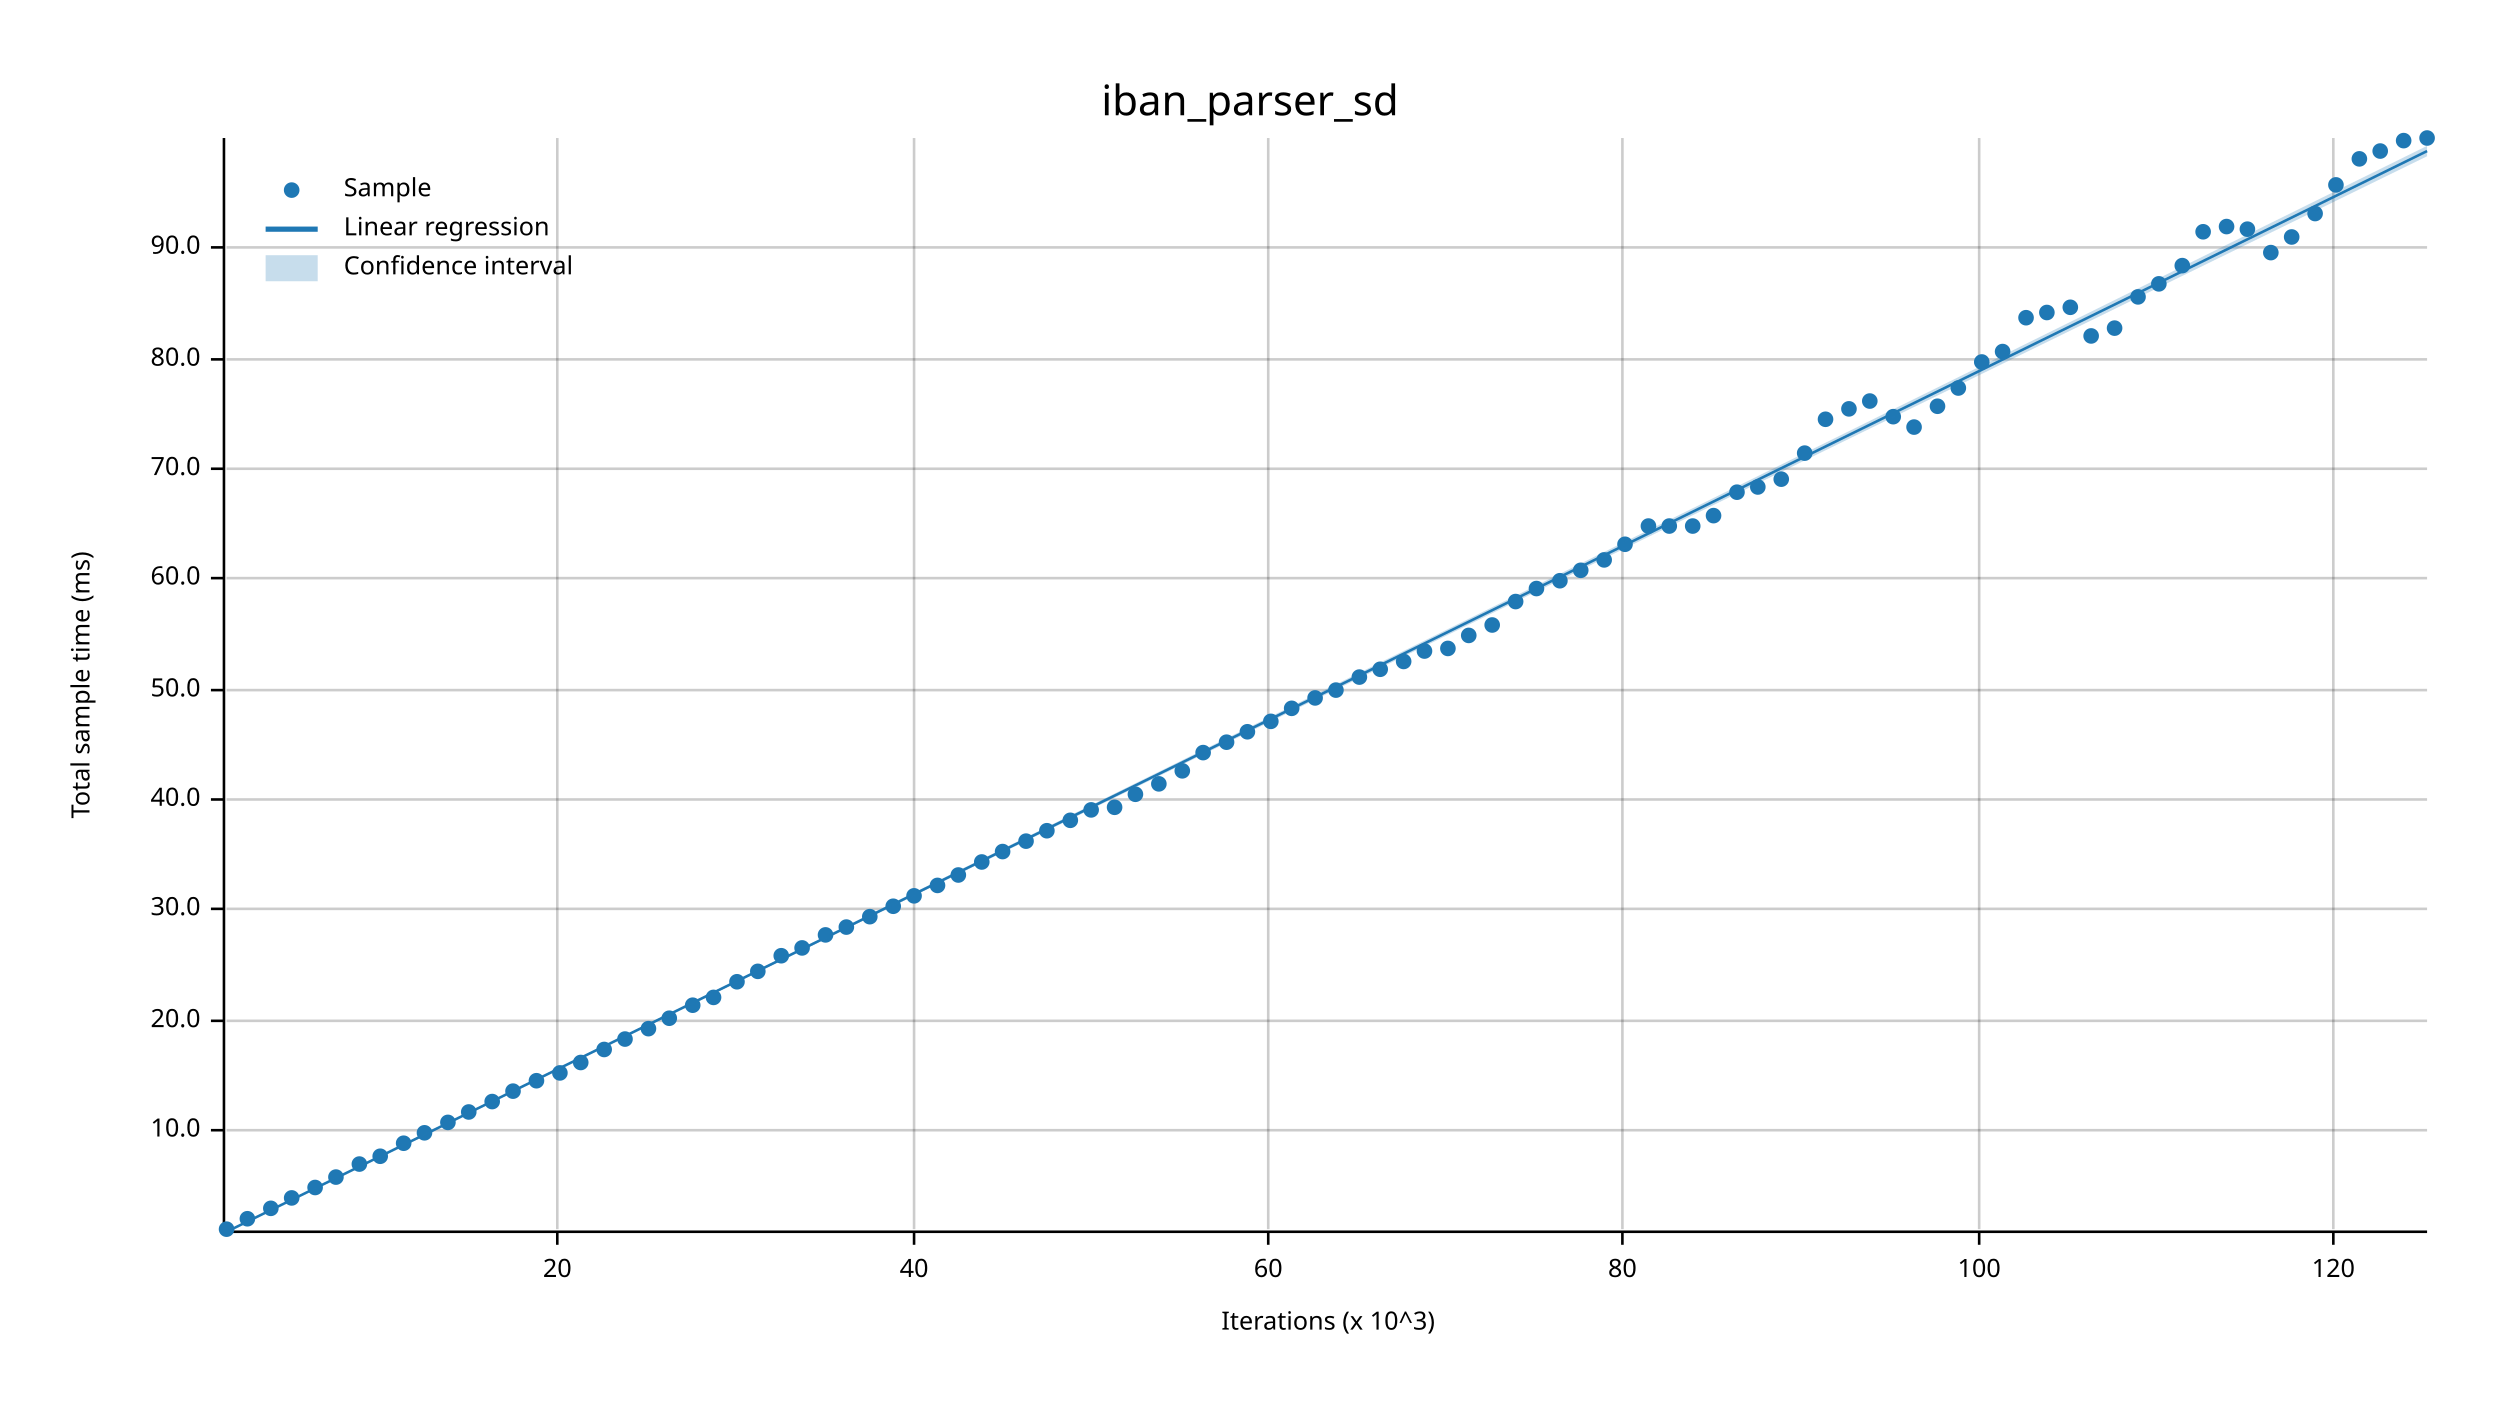
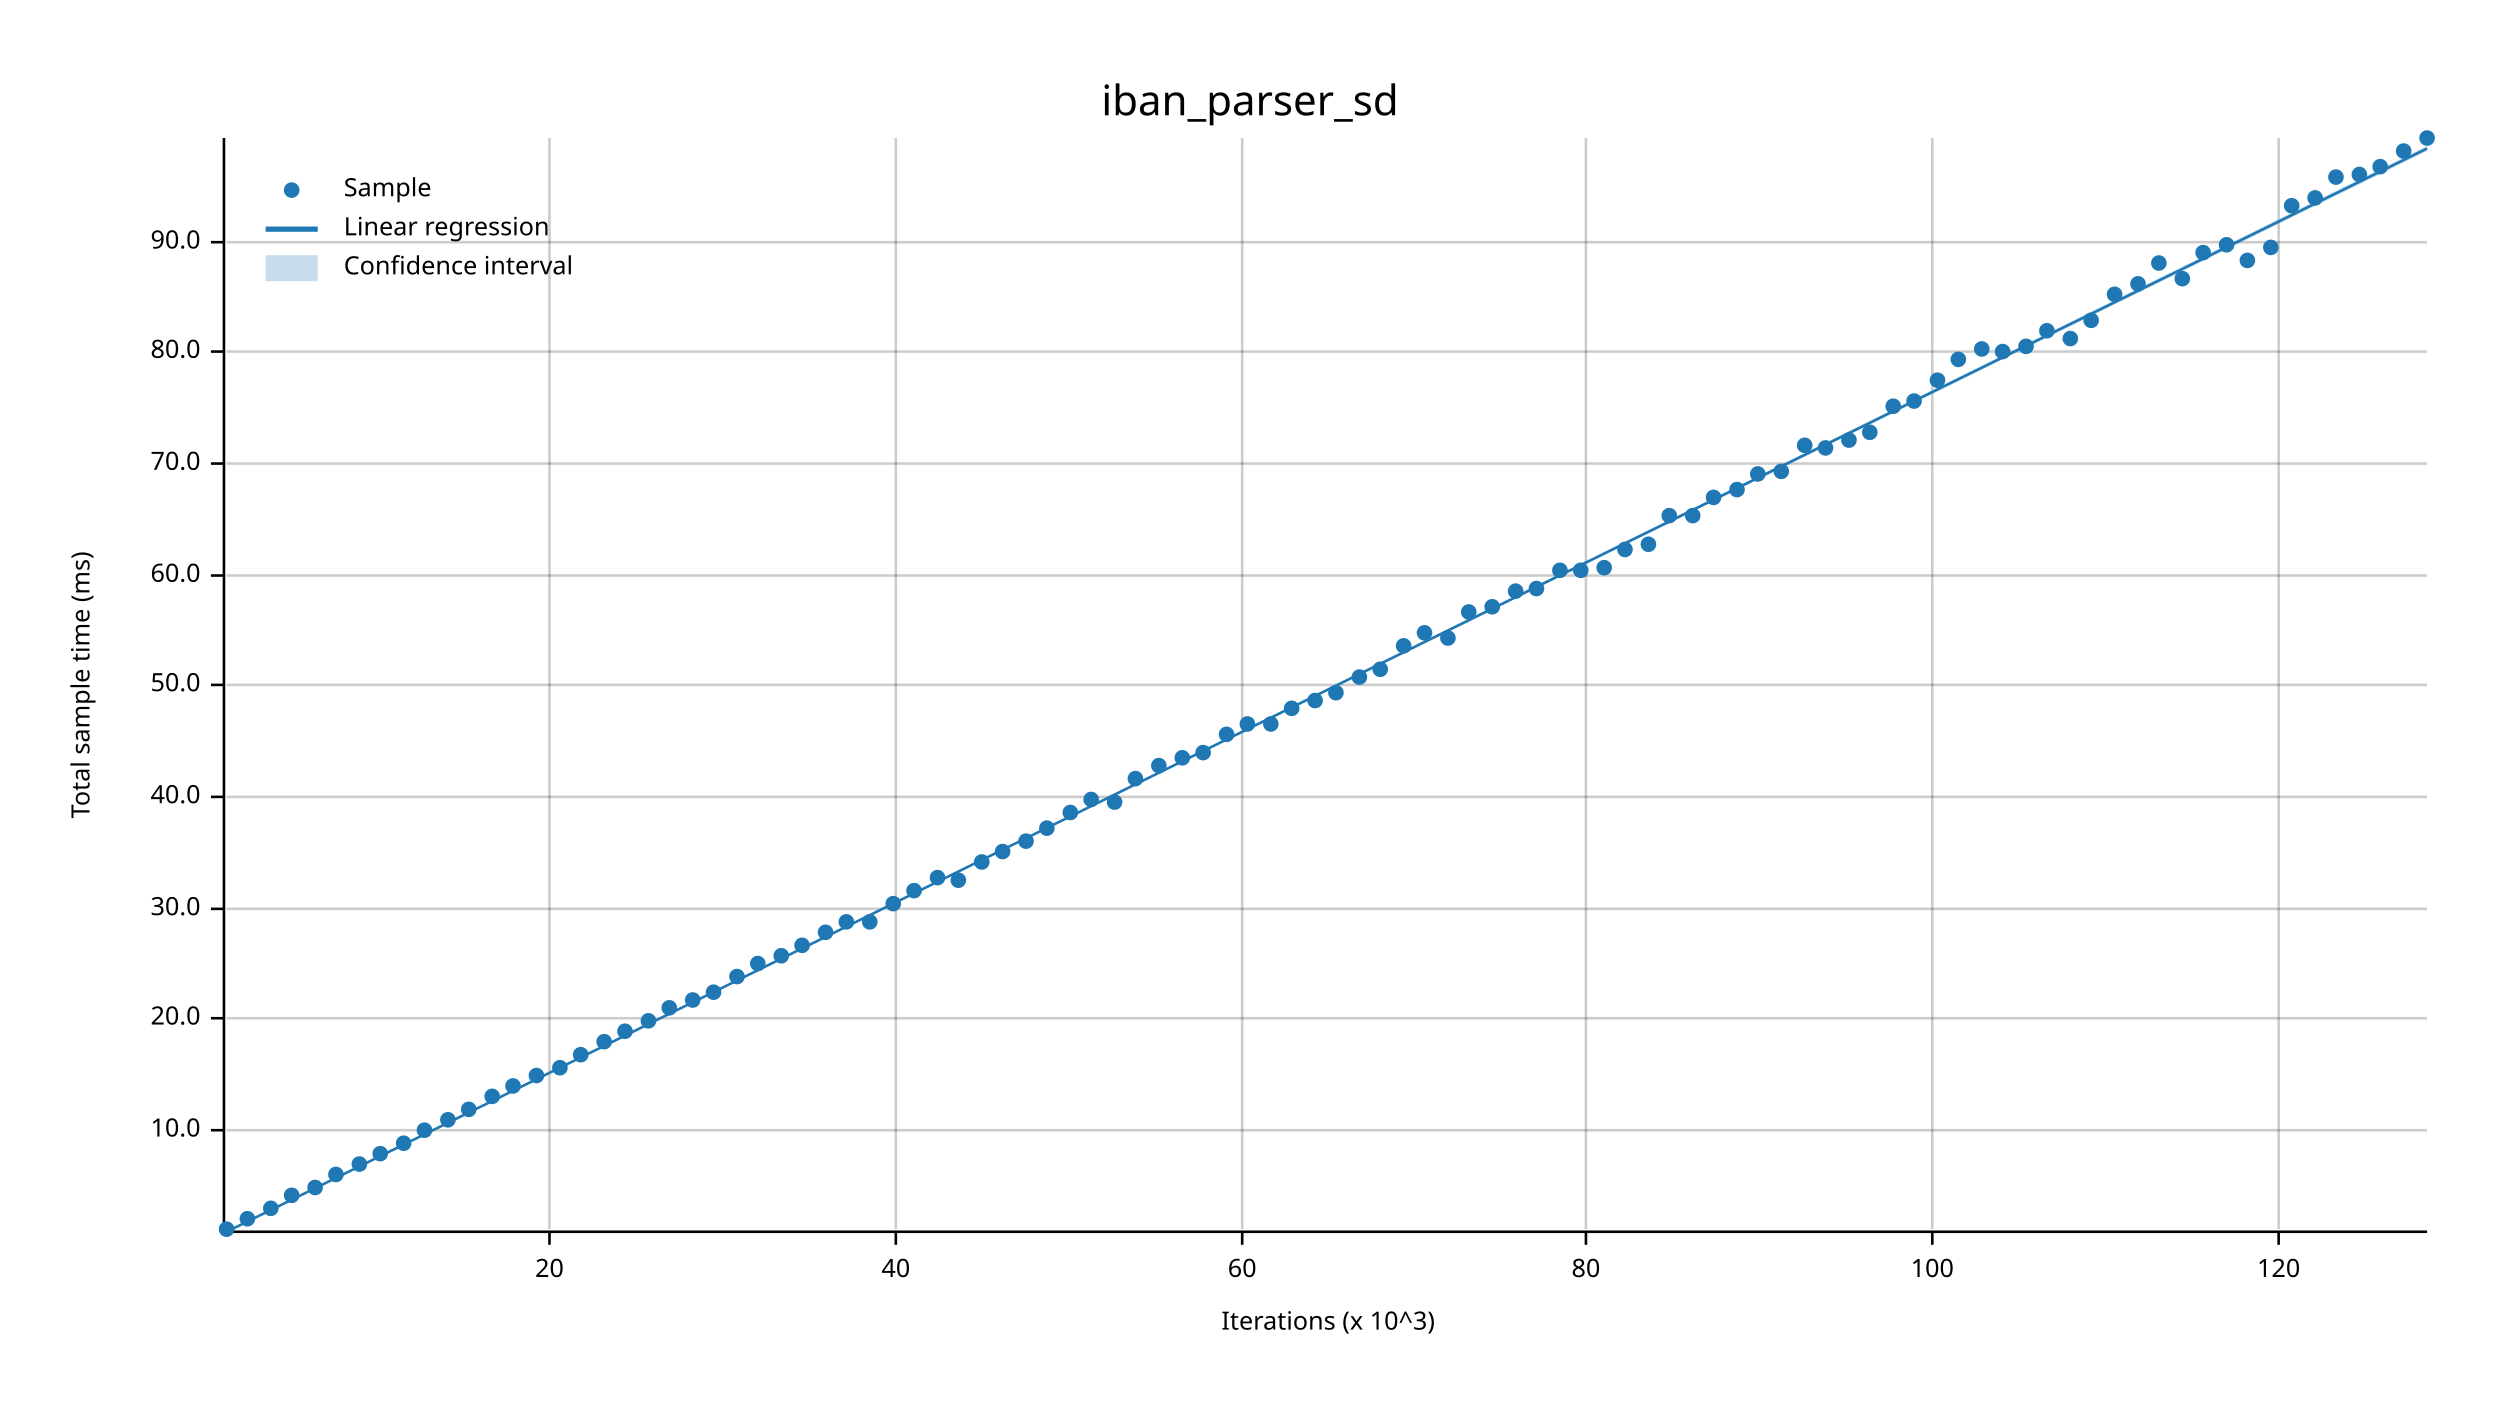
<svg xmlns="http://www.w3.org/2000/svg" width="960" height="540" viewBox="0 0 960 540">
  <text x="480" y="32" dy="0.76em" text-anchor="middle" font-family="sans-serif" font-size="16.129" opacity="1" fill="#000000">
iban_parser_sd
</text>
  <text x="27" y="263" dy="0.76em" text-anchor="middle" font-family="sans-serif" font-size="9.677" opacity="1" fill="#000000" transform="rotate(270, 27, 263)">
Total sample time (ms)
</text>
  <text x="510" y="513" dy="-0.5ex" text-anchor="middle" font-family="sans-serif" font-size="9.677" opacity="1" fill="#000000">
Iterations (x 10^3)
</text>
-   <line opacity="0.2" stroke="#000000" stroke-width="1" x1="214" y1="472" x2="214" y2="53" />
-   <line opacity="0.2" stroke="#000000" stroke-width="1" x1="351" y1="472" x2="351" y2="53" />
-   <line opacity="0.2" stroke="#000000" stroke-width="1" x1="487" y1="472" x2="487" y2="53" />
-   <line opacity="0.2" stroke="#000000" stroke-width="1" x1="623" y1="472" x2="623" y2="53" />
-   <line opacity="0.2" stroke="#000000" stroke-width="1" x1="760" y1="472" x2="760" y2="53" />
-   <line opacity="0.2" stroke="#000000" stroke-width="1" x1="896" y1="472" x2="896" y2="53" />
+   <line opacity="0.2" stroke="#000000" stroke-width="1" x1="211" y1="472" x2="211" y2="53" />
+   <line opacity="0.2" stroke="#000000" stroke-width="1" x1="344" y1="472" x2="344" y2="53" />
+   <line opacity="0.2" stroke="#000000" stroke-width="1" x1="477" y1="472" x2="477" y2="53" />
+   <line opacity="0.2" stroke="#000000" stroke-width="1" x1="609" y1="472" x2="609" y2="53" />
+   <line opacity="0.2" stroke="#000000" stroke-width="1" x1="742" y1="472" x2="742" y2="53" />
+   <line opacity="0.2" stroke="#000000" stroke-width="1" x1="875" y1="472" x2="875" y2="53" />
  <line opacity="0.2" stroke="#000000" stroke-width="1" x1="87" y1="434" x2="932" y2="434" />
-   <line opacity="0.2" stroke="#000000" stroke-width="1" x1="87" y1="392" x2="932" y2="392" />
+   <line opacity="0.2" stroke="#000000" stroke-width="1" x1="87" y1="391" x2="932" y2="391" />
  <line opacity="0.2" stroke="#000000" stroke-width="1" x1="87" y1="349" x2="932" y2="349" />
-   <line opacity="0.2" stroke="#000000" stroke-width="1" x1="87" y1="307" x2="932" y2="307" />
-   <line opacity="0.2" stroke="#000000" stroke-width="1" x1="87" y1="265" x2="932" y2="265" />
-   <line opacity="0.2" stroke="#000000" stroke-width="1" x1="87" y1="222" x2="932" y2="222" />
-   <line opacity="0.2" stroke="#000000" stroke-width="1" x1="87" y1="180" x2="932" y2="180" />
-   <line opacity="0.2" stroke="#000000" stroke-width="1" x1="87" y1="138" x2="932" y2="138" />
-   <line opacity="0.2" stroke="#000000" stroke-width="1" x1="87" y1="95" x2="932" y2="95" />
+   <line opacity="0.2" stroke="#000000" stroke-width="1" x1="87" y1="306" x2="932" y2="306" />
+   <line opacity="0.2" stroke="#000000" stroke-width="1" x1="87" y1="263" x2="932" y2="263" />
+   <line opacity="0.2" stroke="#000000" stroke-width="1" x1="87" y1="221" x2="932" y2="221" />
+   <line opacity="0.2" stroke="#000000" stroke-width="1" x1="87" y1="178" x2="932" y2="178" />
+   <line opacity="0.2" stroke="#000000" stroke-width="1" x1="87" y1="135" x2="932" y2="135" />
+   <line opacity="0.2" stroke="#000000" stroke-width="1" x1="87" y1="93" x2="932" y2="93" />
  <polyline fill="none" opacity="1" stroke="#000000" stroke-width="1" points="86,53 86,472 " />
  <text x="77" y="434" dy="0.5ex" text-anchor="end" font-family="sans-serif" font-size="9.677" opacity="1" fill="#000000">
10.0
</text>
  <polyline fill="none" opacity="1" stroke="#000000" stroke-width="1" points="81,434 86,434 " />
-   <text x="77" y="392" dy="0.5ex" text-anchor="end" font-family="sans-serif" font-size="9.677" opacity="1" fill="#000000">
+   <text x="77" y="391" dy="0.5ex" text-anchor="end" font-family="sans-serif" font-size="9.677" opacity="1" fill="#000000">
20.0
</text>
-   <polyline fill="none" opacity="1" stroke="#000000" stroke-width="1" points="81,392 86,392 " />
+   <polyline fill="none" opacity="1" stroke="#000000" stroke-width="1" points="81,391 86,391 " />
  <text x="77" y="349" dy="0.5ex" text-anchor="end" font-family="sans-serif" font-size="9.677" opacity="1" fill="#000000">
30.0
</text>
  <polyline fill="none" opacity="1" stroke="#000000" stroke-width="1" points="81,349 86,349 " />
-   <text x="77" y="307" dy="0.5ex" text-anchor="end" font-family="sans-serif" font-size="9.677" opacity="1" fill="#000000">
+   <text x="77" y="306" dy="0.5ex" text-anchor="end" font-family="sans-serif" font-size="9.677" opacity="1" fill="#000000">
40.0
</text>
-   <polyline fill="none" opacity="1" stroke="#000000" stroke-width="1" points="81,307 86,307 " />
-   <text x="77" y="265" dy="0.5ex" text-anchor="end" font-family="sans-serif" font-size="9.677" opacity="1" fill="#000000">
+   <polyline fill="none" opacity="1" stroke="#000000" stroke-width="1" points="81,306 86,306 " />
+   <text x="77" y="263" dy="0.5ex" text-anchor="end" font-family="sans-serif" font-size="9.677" opacity="1" fill="#000000">
50.0
</text>
-   <polyline fill="none" opacity="1" stroke="#000000" stroke-width="1" points="81,265 86,265 " />
-   <text x="77" y="222" dy="0.5ex" text-anchor="end" font-family="sans-serif" font-size="9.677" opacity="1" fill="#000000">
+   <polyline fill="none" opacity="1" stroke="#000000" stroke-width="1" points="81,263 86,263 " />
+   <text x="77" y="221" dy="0.5ex" text-anchor="end" font-family="sans-serif" font-size="9.677" opacity="1" fill="#000000">
60.0
</text>
-   <polyline fill="none" opacity="1" stroke="#000000" stroke-width="1" points="81,222 86,222 " />
-   <text x="77" y="180" dy="0.5ex" text-anchor="end" font-family="sans-serif" font-size="9.677" opacity="1" fill="#000000">
+   <polyline fill="none" opacity="1" stroke="#000000" stroke-width="1" points="81,221 86,221 " />
+   <text x="77" y="178" dy="0.5ex" text-anchor="end" font-family="sans-serif" font-size="9.677" opacity="1" fill="#000000">
70.0
</text>
-   <polyline fill="none" opacity="1" stroke="#000000" stroke-width="1" points="81,180 86,180 " />
-   <text x="77" y="138" dy="0.5ex" text-anchor="end" font-family="sans-serif" font-size="9.677" opacity="1" fill="#000000">
+   <polyline fill="none" opacity="1" stroke="#000000" stroke-width="1" points="81,178 86,178 " />
+   <text x="77" y="135" dy="0.5ex" text-anchor="end" font-family="sans-serif" font-size="9.677" opacity="1" fill="#000000">
80.0
</text>
-   <polyline fill="none" opacity="1" stroke="#000000" stroke-width="1" points="81,138 86,138 " />
-   <text x="77" y="95" dy="0.5ex" text-anchor="end" font-family="sans-serif" font-size="9.677" opacity="1" fill="#000000">
+   <polyline fill="none" opacity="1" stroke="#000000" stroke-width="1" points="81,135 86,135 " />
+   <text x="77" y="93" dy="0.5ex" text-anchor="end" font-family="sans-serif" font-size="9.677" opacity="1" fill="#000000">
90.0
</text>
-   <polyline fill="none" opacity="1" stroke="#000000" stroke-width="1" points="81,95 86,95 " />
+   <polyline fill="none" opacity="1" stroke="#000000" stroke-width="1" points="81,93 86,93 " />
  <polyline fill="none" opacity="1" stroke="#000000" stroke-width="1" points="87,473 932,473 " />
-   <text x="214" y="483" dy="0.76em" text-anchor="middle" font-family="sans-serif" font-size="9.677" opacity="1" fill="#000000">
+   <text x="211" y="483" dy="0.76em" text-anchor="middle" font-family="sans-serif" font-size="9.677" opacity="1" fill="#000000">
20
</text>
-   <polyline fill="none" opacity="1" stroke="#000000" stroke-width="1" points="214,473 214,478 " />
-   <text x="351" y="483" dy="0.76em" text-anchor="middle" font-family="sans-serif" font-size="9.677" opacity="1" fill="#000000">
+   <polyline fill="none" opacity="1" stroke="#000000" stroke-width="1" points="211,473 211,478 " />
+   <text x="344" y="483" dy="0.76em" text-anchor="middle" font-family="sans-serif" font-size="9.677" opacity="1" fill="#000000">
40
</text>
-   <polyline fill="none" opacity="1" stroke="#000000" stroke-width="1" points="351,473 351,478 " />
-   <text x="487" y="483" dy="0.76em" text-anchor="middle" font-family="sans-serif" font-size="9.677" opacity="1" fill="#000000">
+   <polyline fill="none" opacity="1" stroke="#000000" stroke-width="1" points="344,473 344,478 " />
+   <text x="477" y="483" dy="0.76em" text-anchor="middle" font-family="sans-serif" font-size="9.677" opacity="1" fill="#000000">
60
</text>
-   <polyline fill="none" opacity="1" stroke="#000000" stroke-width="1" points="487,473 487,478 " />
-   <text x="623" y="483" dy="0.76em" text-anchor="middle" font-family="sans-serif" font-size="9.677" opacity="1" fill="#000000">
+   <polyline fill="none" opacity="1" stroke="#000000" stroke-width="1" points="477,473 477,478 " />
+   <text x="609" y="483" dy="0.76em" text-anchor="middle" font-family="sans-serif" font-size="9.677" opacity="1" fill="#000000">
80
</text>
-   <polyline fill="none" opacity="1" stroke="#000000" stroke-width="1" points="623,473 623,478 " />
-   <text x="760" y="483" dy="0.76em" text-anchor="middle" font-family="sans-serif" font-size="9.677" opacity="1" fill="#000000">
+   <polyline fill="none" opacity="1" stroke="#000000" stroke-width="1" points="609,473 609,478 " />
+   <text x="742" y="483" dy="0.76em" text-anchor="middle" font-family="sans-serif" font-size="9.677" opacity="1" fill="#000000">
100
</text>
-   <polyline fill="none" opacity="1" stroke="#000000" stroke-width="1" points="760,473 760,478 " />
-   <text x="896" y="483" dy="0.76em" text-anchor="middle" font-family="sans-serif" font-size="9.677" opacity="1" fill="#000000">
+   <polyline fill="none" opacity="1" stroke="#000000" stroke-width="1" points="742,473 742,478 " />
+   <text x="875" y="483" dy="0.76em" text-anchor="middle" font-family="sans-serif" font-size="9.677" opacity="1" fill="#000000">
120
</text>
-   <polyline fill="none" opacity="1" stroke="#000000" stroke-width="1" points="896,473 896,478 " />
+   <polyline fill="none" opacity="1" stroke="#000000" stroke-width="1" points="875,473 875,478 " />
  <circle cx="87" cy="472" r="3" opacity="1" fill="#1F78B4" stroke="none" stroke-width="1" />
  <circle cx="95" cy="468" r="3" opacity="1" fill="#1F78B4" stroke="none" stroke-width="1" />
  <circle cx="104" cy="464" r="3" opacity="1" fill="#1F78B4" stroke="none" stroke-width="1" />
-   <circle cx="112" cy="460" r="3" opacity="1" fill="#1F78B4" stroke="none" stroke-width="1" />
+   <circle cx="112" cy="459" r="3" opacity="1" fill="#1F78B4" stroke="none" stroke-width="1" />
  <circle cx="121" cy="456" r="3" opacity="1" fill="#1F78B4" stroke="none" stroke-width="1" />
-   <circle cx="129" cy="452" r="3" opacity="1" fill="#1F78B4" stroke="none" stroke-width="1" />
+   <circle cx="129" cy="451" r="3" opacity="1" fill="#1F78B4" stroke="none" stroke-width="1" />
  <circle cx="138" cy="447" r="3" opacity="1" fill="#1F78B4" stroke="none" stroke-width="1" />
-   <circle cx="146" cy="444" r="3" opacity="1" fill="#1F78B4" stroke="none" stroke-width="1" />
+   <circle cx="146" cy="443" r="3" opacity="1" fill="#1F78B4" stroke="none" stroke-width="1" />
  <circle cx="155" cy="439" r="3" opacity="1" fill="#1F78B4" stroke="none" stroke-width="1" />
-   <circle cx="163" cy="435" r="3" opacity="1" fill="#1F78B4" stroke="none" stroke-width="1" />
-   <circle cx="172" cy="431" r="3" opacity="1" fill="#1F78B4" stroke="none" stroke-width="1" />
-   <circle cx="180" cy="427" r="3" opacity="1" fill="#1F78B4" stroke="none" stroke-width="1" />
-   <circle cx="189" cy="423" r="3" opacity="1" fill="#1F78B4" stroke="none" stroke-width="1" />
-   <circle cx="197" cy="419" r="3" opacity="1" fill="#1F78B4" stroke="none" stroke-width="1" />
-   <circle cx="206" cy="415" r="3" opacity="1" fill="#1F78B4" stroke="none" stroke-width="1" />
-   <circle cx="215" cy="412" r="3" opacity="1" fill="#1F78B4" stroke="none" stroke-width="1" />
-   <circle cx="223" cy="408" r="3" opacity="1" fill="#1F78B4" stroke="none" stroke-width="1" />
-   <circle cx="232" cy="403" r="3" opacity="1" fill="#1F78B4" stroke="none" stroke-width="1" />
-   <circle cx="240" cy="399" r="3" opacity="1" fill="#1F78B4" stroke="none" stroke-width="1" />
-   <circle cx="249" cy="395" r="3" opacity="1" fill="#1F78B4" stroke="none" stroke-width="1" />
-   <circle cx="257" cy="391" r="3" opacity="1" fill="#1F78B4" stroke="none" stroke-width="1" />
-   <circle cx="266" cy="386" r="3" opacity="1" fill="#1F78B4" stroke="none" stroke-width="1" />
-   <circle cx="274" cy="383" r="3" opacity="1" fill="#1F78B4" stroke="none" stroke-width="1" />
-   <circle cx="283" cy="377" r="3" opacity="1" fill="#1F78B4" stroke="none" stroke-width="1" />
-   <circle cx="291" cy="373" r="3" opacity="1" fill="#1F78B4" stroke="none" stroke-width="1" />
+   <circle cx="163" cy="434" r="3" opacity="1" fill="#1F78B4" stroke="none" stroke-width="1" />
+   <circle cx="172" cy="430" r="3" opacity="1" fill="#1F78B4" stroke="none" stroke-width="1" />
+   <circle cx="180" cy="426" r="3" opacity="1" fill="#1F78B4" stroke="none" stroke-width="1" />
+   <circle cx="189" cy="421" r="3" opacity="1" fill="#1F78B4" stroke="none" stroke-width="1" />
+   <circle cx="197" cy="417" r="3" opacity="1" fill="#1F78B4" stroke="none" stroke-width="1" />
+   <circle cx="206" cy="413" r="3" opacity="1" fill="#1F78B4" stroke="none" stroke-width="1" />
+   <circle cx="215" cy="410" r="3" opacity="1" fill="#1F78B4" stroke="none" stroke-width="1" />
+   <circle cx="223" cy="405" r="3" opacity="1" fill="#1F78B4" stroke="none" stroke-width="1" />
+   <circle cx="232" cy="400" r="3" opacity="1" fill="#1F78B4" stroke="none" stroke-width="1" />
+   <circle cx="240" cy="396" r="3" opacity="1" fill="#1F78B4" stroke="none" stroke-width="1" />
+   <circle cx="249" cy="392" r="3" opacity="1" fill="#1F78B4" stroke="none" stroke-width="1" />
+   <circle cx="257" cy="387" r="3" opacity="1" fill="#1F78B4" stroke="none" stroke-width="1" />
+   <circle cx="266" cy="384" r="3" opacity="1" fill="#1F78B4" stroke="none" stroke-width="1" />
+   <circle cx="274" cy="381" r="3" opacity="1" fill="#1F78B4" stroke="none" stroke-width="1" />
+   <circle cx="283" cy="375" r="3" opacity="1" fill="#1F78B4" stroke="none" stroke-width="1" />
+   <circle cx="291" cy="370" r="3" opacity="1" fill="#1F78B4" stroke="none" stroke-width="1" />
  <circle cx="300" cy="367" r="3" opacity="1" fill="#1F78B4" stroke="none" stroke-width="1" />
-   <circle cx="308" cy="364" r="3" opacity="1" fill="#1F78B4" stroke="none" stroke-width="1" />
-   <circle cx="317" cy="359" r="3" opacity="1" fill="#1F78B4" stroke="none" stroke-width="1" />
-   <circle cx="325" cy="356" r="3" opacity="1" fill="#1F78B4" stroke="none" stroke-width="1" />
-   <circle cx="334" cy="352" r="3" opacity="1" fill="#1F78B4" stroke="none" stroke-width="1" />
-   <circle cx="343" cy="348" r="3" opacity="1" fill="#1F78B4" stroke="none" stroke-width="1" />
-   <circle cx="351" cy="344" r="3" opacity="1" fill="#1F78B4" stroke="none" stroke-width="1" />
-   <circle cx="360" cy="340" r="3" opacity="1" fill="#1F78B4" stroke="none" stroke-width="1" />
-   <circle cx="368" cy="336" r="3" opacity="1" fill="#1F78B4" stroke="none" stroke-width="1" />
+   <circle cx="308" cy="363" r="3" opacity="1" fill="#1F78B4" stroke="none" stroke-width="1" />
+   <circle cx="317" cy="358" r="3" opacity="1" fill="#1F78B4" stroke="none" stroke-width="1" />
+   <circle cx="325" cy="354" r="3" opacity="1" fill="#1F78B4" stroke="none" stroke-width="1" />
+   <circle cx="334" cy="354" r="3" opacity="1" fill="#1F78B4" stroke="none" stroke-width="1" />
+   <circle cx="343" cy="347" r="3" opacity="1" fill="#1F78B4" stroke="none" stroke-width="1" />
+   <circle cx="351" cy="342" r="3" opacity="1" fill="#1F78B4" stroke="none" stroke-width="1" />
+   <circle cx="360" cy="337" r="3" opacity="1" fill="#1F78B4" stroke="none" stroke-width="1" />
+   <circle cx="368" cy="338" r="3" opacity="1" fill="#1F78B4" stroke="none" stroke-width="1" />
  <circle cx="377" cy="331" r="3" opacity="1" fill="#1F78B4" stroke="none" stroke-width="1" />
  <circle cx="385" cy="327" r="3" opacity="1" fill="#1F78B4" stroke="none" stroke-width="1" />
  <circle cx="394" cy="323" r="3" opacity="1" fill="#1F78B4" stroke="none" stroke-width="1" />
-   <circle cx="402" cy="319" r="3" opacity="1" fill="#1F78B4" stroke="none" stroke-width="1" />
-   <circle cx="411" cy="315" r="3" opacity="1" fill="#1F78B4" stroke="none" stroke-width="1" />
-   <circle cx="419" cy="311" r="3" opacity="1" fill="#1F78B4" stroke="none" stroke-width="1" />
-   <circle cx="428" cy="310" r="3" opacity="1" fill="#1F78B4" stroke="none" stroke-width="1" />
-   <circle cx="436" cy="305" r="3" opacity="1" fill="#1F78B4" stroke="none" stroke-width="1" />
-   <circle cx="445" cy="301" r="3" opacity="1" fill="#1F78B4" stroke="none" stroke-width="1" />
-   <circle cx="454" cy="296" r="3" opacity="1" fill="#1F78B4" stroke="none" stroke-width="1" />
+   <circle cx="402" cy="318" r="3" opacity="1" fill="#1F78B4" stroke="none" stroke-width="1" />
+   <circle cx="411" cy="312" r="3" opacity="1" fill="#1F78B4" stroke="none" stroke-width="1" />
+   <circle cx="419" cy="307" r="3" opacity="1" fill="#1F78B4" stroke="none" stroke-width="1" />
+   <circle cx="428" cy="308" r="3" opacity="1" fill="#1F78B4" stroke="none" stroke-width="1" />
+   <circle cx="436" cy="299" r="3" opacity="1" fill="#1F78B4" stroke="none" stroke-width="1" />
+   <circle cx="445" cy="294" r="3" opacity="1" fill="#1F78B4" stroke="none" stroke-width="1" />
+   <circle cx="454" cy="291" r="3" opacity="1" fill="#1F78B4" stroke="none" stroke-width="1" />
  <circle cx="462" cy="289" r="3" opacity="1" fill="#1F78B4" stroke="none" stroke-width="1" />
-   <circle cx="471" cy="285" r="3" opacity="1" fill="#1F78B4" stroke="none" stroke-width="1" />
-   <circle cx="479" cy="281" r="3" opacity="1" fill="#1F78B4" stroke="none" stroke-width="1" />
-   <circle cx="488" cy="277" r="3" opacity="1" fill="#1F78B4" stroke="none" stroke-width="1" />
+   <circle cx="471" cy="282" r="3" opacity="1" fill="#1F78B4" stroke="none" stroke-width="1" />
+   <circle cx="479" cy="278" r="3" opacity="1" fill="#1F78B4" stroke="none" stroke-width="1" />
+   <circle cx="488" cy="278" r="3" opacity="1" fill="#1F78B4" stroke="none" stroke-width="1" />
  <circle cx="496" cy="272" r="3" opacity="1" fill="#1F78B4" stroke="none" stroke-width="1" />
-   <circle cx="505" cy="268" r="3" opacity="1" fill="#1F78B4" stroke="none" stroke-width="1" />
-   <circle cx="513" cy="265" r="3" opacity="1" fill="#1F78B4" stroke="none" stroke-width="1" />
+   <circle cx="505" cy="269" r="3" opacity="1" fill="#1F78B4" stroke="none" stroke-width="1" />
+   <circle cx="513" cy="266" r="3" opacity="1" fill="#1F78B4" stroke="none" stroke-width="1" />
  <circle cx="522" cy="260" r="3" opacity="1" fill="#1F78B4" stroke="none" stroke-width="1" />
  <circle cx="530" cy="257" r="3" opacity="1" fill="#1F78B4" stroke="none" stroke-width="1" />
-   <circle cx="539" cy="254" r="3" opacity="1" fill="#1F78B4" stroke="none" stroke-width="1" />
-   <circle cx="547" cy="250" r="3" opacity="1" fill="#1F78B4" stroke="none" stroke-width="1" />
-   <circle cx="556" cy="249" r="3" opacity="1" fill="#1F78B4" stroke="none" stroke-width="1" />
-   <circle cx="564" cy="244" r="3" opacity="1" fill="#1F78B4" stroke="none" stroke-width="1" />
-   <circle cx="573" cy="240" r="3" opacity="1" fill="#1F78B4" stroke="none" stroke-width="1" />
-   <circle cx="582" cy="231" r="3" opacity="1" fill="#1F78B4" stroke="none" stroke-width="1" />
+   <circle cx="539" cy="248" r="3" opacity="1" fill="#1F78B4" stroke="none" stroke-width="1" />
+   <circle cx="547" cy="243" r="3" opacity="1" fill="#1F78B4" stroke="none" stroke-width="1" />
+   <circle cx="556" cy="245" r="3" opacity="1" fill="#1F78B4" stroke="none" stroke-width="1" />
+   <circle cx="564" cy="235" r="3" opacity="1" fill="#1F78B4" stroke="none" stroke-width="1" />
+   <circle cx="573" cy="233" r="3" opacity="1" fill="#1F78B4" stroke="none" stroke-width="1" />
+   <circle cx="582" cy="227" r="3" opacity="1" fill="#1F78B4" stroke="none" stroke-width="1" />
  <circle cx="590" cy="226" r="3" opacity="1" fill="#1F78B4" stroke="none" stroke-width="1" />
-   <circle cx="599" cy="223" r="3" opacity="1" fill="#1F78B4" stroke="none" stroke-width="1" />
+   <circle cx="599" cy="219" r="3" opacity="1" fill="#1F78B4" stroke="none" stroke-width="1" />
  <circle cx="607" cy="219" r="3" opacity="1" fill="#1F78B4" stroke="none" stroke-width="1" />
-   <circle cx="616" cy="215" r="3" opacity="1" fill="#1F78B4" stroke="none" stroke-width="1" />
-   <circle cx="624" cy="209" r="3" opacity="1" fill="#1F78B4" stroke="none" stroke-width="1" />
-   <circle cx="633" cy="202" r="3" opacity="1" fill="#1F78B4" stroke="none" stroke-width="1" />
-   <circle cx="641" cy="202" r="3" opacity="1" fill="#1F78B4" stroke="none" stroke-width="1" />
-   <circle cx="650" cy="202" r="3" opacity="1" fill="#1F78B4" stroke="none" stroke-width="1" />
-   <circle cx="658" cy="198" r="3" opacity="1" fill="#1F78B4" stroke="none" stroke-width="1" />
-   <circle cx="667" cy="189" r="3" opacity="1" fill="#1F78B4" stroke="none" stroke-width="1" />
-   <circle cx="675" cy="187" r="3" opacity="1" fill="#1F78B4" stroke="none" stroke-width="1" />
-   <circle cx="684" cy="184" r="3" opacity="1" fill="#1F78B4" stroke="none" stroke-width="1" />
-   <circle cx="693" cy="174" r="3" opacity="1" fill="#1F78B4" stroke="none" stroke-width="1" />
-   <circle cx="701" cy="161" r="3" opacity="1" fill="#1F78B4" stroke="none" stroke-width="1" />
-   <circle cx="710" cy="157" r="3" opacity="1" fill="#1F78B4" stroke="none" stroke-width="1" />
-   <circle cx="718" cy="154" r="3" opacity="1" fill="#1F78B4" stroke="none" stroke-width="1" />
-   <circle cx="727" cy="160" r="3" opacity="1" fill="#1F78B4" stroke="none" stroke-width="1" />
-   <circle cx="735" cy="164" r="3" opacity="1" fill="#1F78B4" stroke="none" stroke-width="1" />
-   <circle cx="744" cy="156" r="3" opacity="1" fill="#1F78B4" stroke="none" stroke-width="1" />
-   <circle cx="752" cy="149" r="3" opacity="1" fill="#1F78B4" stroke="none" stroke-width="1" />
-   <circle cx="761" cy="139" r="3" opacity="1" fill="#1F78B4" stroke="none" stroke-width="1" />
+   <circle cx="616" cy="218" r="3" opacity="1" fill="#1F78B4" stroke="none" stroke-width="1" />
+   <circle cx="624" cy="211" r="3" opacity="1" fill="#1F78B4" stroke="none" stroke-width="1" />
+   <circle cx="633" cy="209" r="3" opacity="1" fill="#1F78B4" stroke="none" stroke-width="1" />
+   <circle cx="641" cy="198" r="3" opacity="1" fill="#1F78B4" stroke="none" stroke-width="1" />
+   <circle cx="650" cy="198" r="3" opacity="1" fill="#1F78B4" stroke="none" stroke-width="1" />
+   <circle cx="658" cy="191" r="3" opacity="1" fill="#1F78B4" stroke="none" stroke-width="1" />
+   <circle cx="667" cy="188" r="3" opacity="1" fill="#1F78B4" stroke="none" stroke-width="1" />
+   <circle cx="675" cy="182" r="3" opacity="1" fill="#1F78B4" stroke="none" stroke-width="1" />
+   <circle cx="684" cy="181" r="3" opacity="1" fill="#1F78B4" stroke="none" stroke-width="1" />
+   <circle cx="693" cy="171" r="3" opacity="1" fill="#1F78B4" stroke="none" stroke-width="1" />
+   <circle cx="701" cy="172" r="3" opacity="1" fill="#1F78B4" stroke="none" stroke-width="1" />
+   <circle cx="710" cy="169" r="3" opacity="1" fill="#1F78B4" stroke="none" stroke-width="1" />
+   <circle cx="718" cy="166" r="3" opacity="1" fill="#1F78B4" stroke="none" stroke-width="1" />
+   <circle cx="727" cy="156" r="3" opacity="1" fill="#1F78B4" stroke="none" stroke-width="1" />
+   <circle cx="735" cy="154" r="3" opacity="1" fill="#1F78B4" stroke="none" stroke-width="1" />
+   <circle cx="744" cy="146" r="3" opacity="1" fill="#1F78B4" stroke="none" stroke-width="1" />
+   <circle cx="752" cy="138" r="3" opacity="1" fill="#1F78B4" stroke="none" stroke-width="1" />
+   <circle cx="761" cy="134" r="3" opacity="1" fill="#1F78B4" stroke="none" stroke-width="1" />
  <circle cx="769" cy="135" r="3" opacity="1" fill="#1F78B4" stroke="none" stroke-width="1" />
-   <circle cx="778" cy="122" r="3" opacity="1" fill="#1F78B4" stroke="none" stroke-width="1" />
-   <circle cx="786" cy="120" r="3" opacity="1" fill="#1F78B4" stroke="none" stroke-width="1" />
-   <circle cx="795" cy="118" r="3" opacity="1" fill="#1F78B4" stroke="none" stroke-width="1" />
-   <circle cx="803" cy="129" r="3" opacity="1" fill="#1F78B4" stroke="none" stroke-width="1" />
-   <circle cx="812" cy="126" r="3" opacity="1" fill="#1F78B4" stroke="none" stroke-width="1" />
-   <circle cx="821" cy="114" r="3" opacity="1" fill="#1F78B4" stroke="none" stroke-width="1" />
-   <circle cx="829" cy="109" r="3" opacity="1" fill="#1F78B4" stroke="none" stroke-width="1" />
-   <circle cx="838" cy="102" r="3" opacity="1" fill="#1F78B4" stroke="none" stroke-width="1" />
-   <circle cx="846" cy="89" r="3" opacity="1" fill="#1F78B4" stroke="none" stroke-width="1" />
-   <circle cx="855" cy="87" r="3" opacity="1" fill="#1F78B4" stroke="none" stroke-width="1" />
-   <circle cx="863" cy="88" r="3" opacity="1" fill="#1F78B4" stroke="none" stroke-width="1" />
-   <circle cx="872" cy="97" r="3" opacity="1" fill="#1F78B4" stroke="none" stroke-width="1" />
-   <circle cx="880" cy="91" r="3" opacity="1" fill="#1F78B4" stroke="none" stroke-width="1" />
-   <circle cx="889" cy="82" r="3" opacity="1" fill="#1F78B4" stroke="none" stroke-width="1" />
-   <circle cx="897" cy="71" r="3" opacity="1" fill="#1F78B4" stroke="none" stroke-width="1" />
-   <circle cx="906" cy="61" r="3" opacity="1" fill="#1F78B4" stroke="none" stroke-width="1" />
-   <circle cx="914" cy="58" r="3" opacity="1" fill="#1F78B4" stroke="none" stroke-width="1" />
-   <circle cx="923" cy="54" r="3" opacity="1" fill="#1F78B4" stroke="none" stroke-width="1" />
+   <circle cx="778" cy="133" r="3" opacity="1" fill="#1F78B4" stroke="none" stroke-width="1" />
+   <circle cx="786" cy="127" r="3" opacity="1" fill="#1F78B4" stroke="none" stroke-width="1" />
+   <circle cx="795" cy="130" r="3" opacity="1" fill="#1F78B4" stroke="none" stroke-width="1" />
+   <circle cx="803" cy="123" r="3" opacity="1" fill="#1F78B4" stroke="none" stroke-width="1" />
+   <circle cx="812" cy="113" r="3" opacity="1" fill="#1F78B4" stroke="none" stroke-width="1" />
+   <circle cx="821" cy="109" r="3" opacity="1" fill="#1F78B4" stroke="none" stroke-width="1" />
+   <circle cx="829" cy="101" r="3" opacity="1" fill="#1F78B4" stroke="none" stroke-width="1" />
+   <circle cx="838" cy="107" r="3" opacity="1" fill="#1F78B4" stroke="none" stroke-width="1" />
+   <circle cx="846" cy="97" r="3" opacity="1" fill="#1F78B4" stroke="none" stroke-width="1" />
+   <circle cx="855" cy="94" r="3" opacity="1" fill="#1F78B4" stroke="none" stroke-width="1" />
+   <circle cx="863" cy="100" r="3" opacity="1" fill="#1F78B4" stroke="none" stroke-width="1" />
+   <circle cx="872" cy="95" r="3" opacity="1" fill="#1F78B4" stroke="none" stroke-width="1" />
+   <circle cx="880" cy="79" r="3" opacity="1" fill="#1F78B4" stroke="none" stroke-width="1" />
+   <circle cx="889" cy="76" r="3" opacity="1" fill="#1F78B4" stroke="none" stroke-width="1" />
+   <circle cx="897" cy="68" r="3" opacity="1" fill="#1F78B4" stroke="none" stroke-width="1" />
+   <circle cx="906" cy="67" r="3" opacity="1" fill="#1F78B4" stroke="none" stroke-width="1" />
+   <circle cx="914" cy="64" r="3" opacity="1" fill="#1F78B4" stroke="none" stroke-width="1" />
+   <circle cx="923" cy="58" r="3" opacity="1" fill="#1F78B4" stroke="none" stroke-width="1" />
  <circle cx="932" cy="53" r="3" opacity="1" fill="#1F78B4" stroke="none" stroke-width="1" />
-   <polyline fill="none" opacity="1" stroke="#1F78B4" stroke-width="1" points="87,473 932,58 " />
-   <polygon opacity="0.25" fill="#1F78B4" points="87,473 932,60 932,56 " />
+   <polyline fill="none" opacity="1" stroke="#1F78B4" stroke-width="1" points="87,473 932,57 " />
+   <polygon opacity="0.25" fill="#1F78B4" points="87,473 932,58 932,56 " />
  <text x="132" y="68" dy="0.76em" text-anchor="start" font-family="sans-serif" font-size="9.677" opacity="1" fill="#000000">
Sample
</text>
  <text x="132" y="83" dy="0.76em" text-anchor="start" font-family="sans-serif" font-size="9.677" opacity="1" fill="#000000">
Linear regression
</text>
  <text x="132" y="98" dy="0.76em" text-anchor="start" font-family="sans-serif" font-size="9.677" opacity="1" fill="#000000">
Confidence interval
</text>
  <circle cx="112" cy="73" r="3" opacity="1" fill="#1F78B4" stroke="none" stroke-width="1" />
  <polyline fill="none" opacity="1" stroke="#1F78B4" stroke-width="2" points="102,88 122,88 " />
  <rect x="102" y="98" width="20" height="10" opacity="0.25" fill="#1F78B4" stroke="none" />
</svg>
